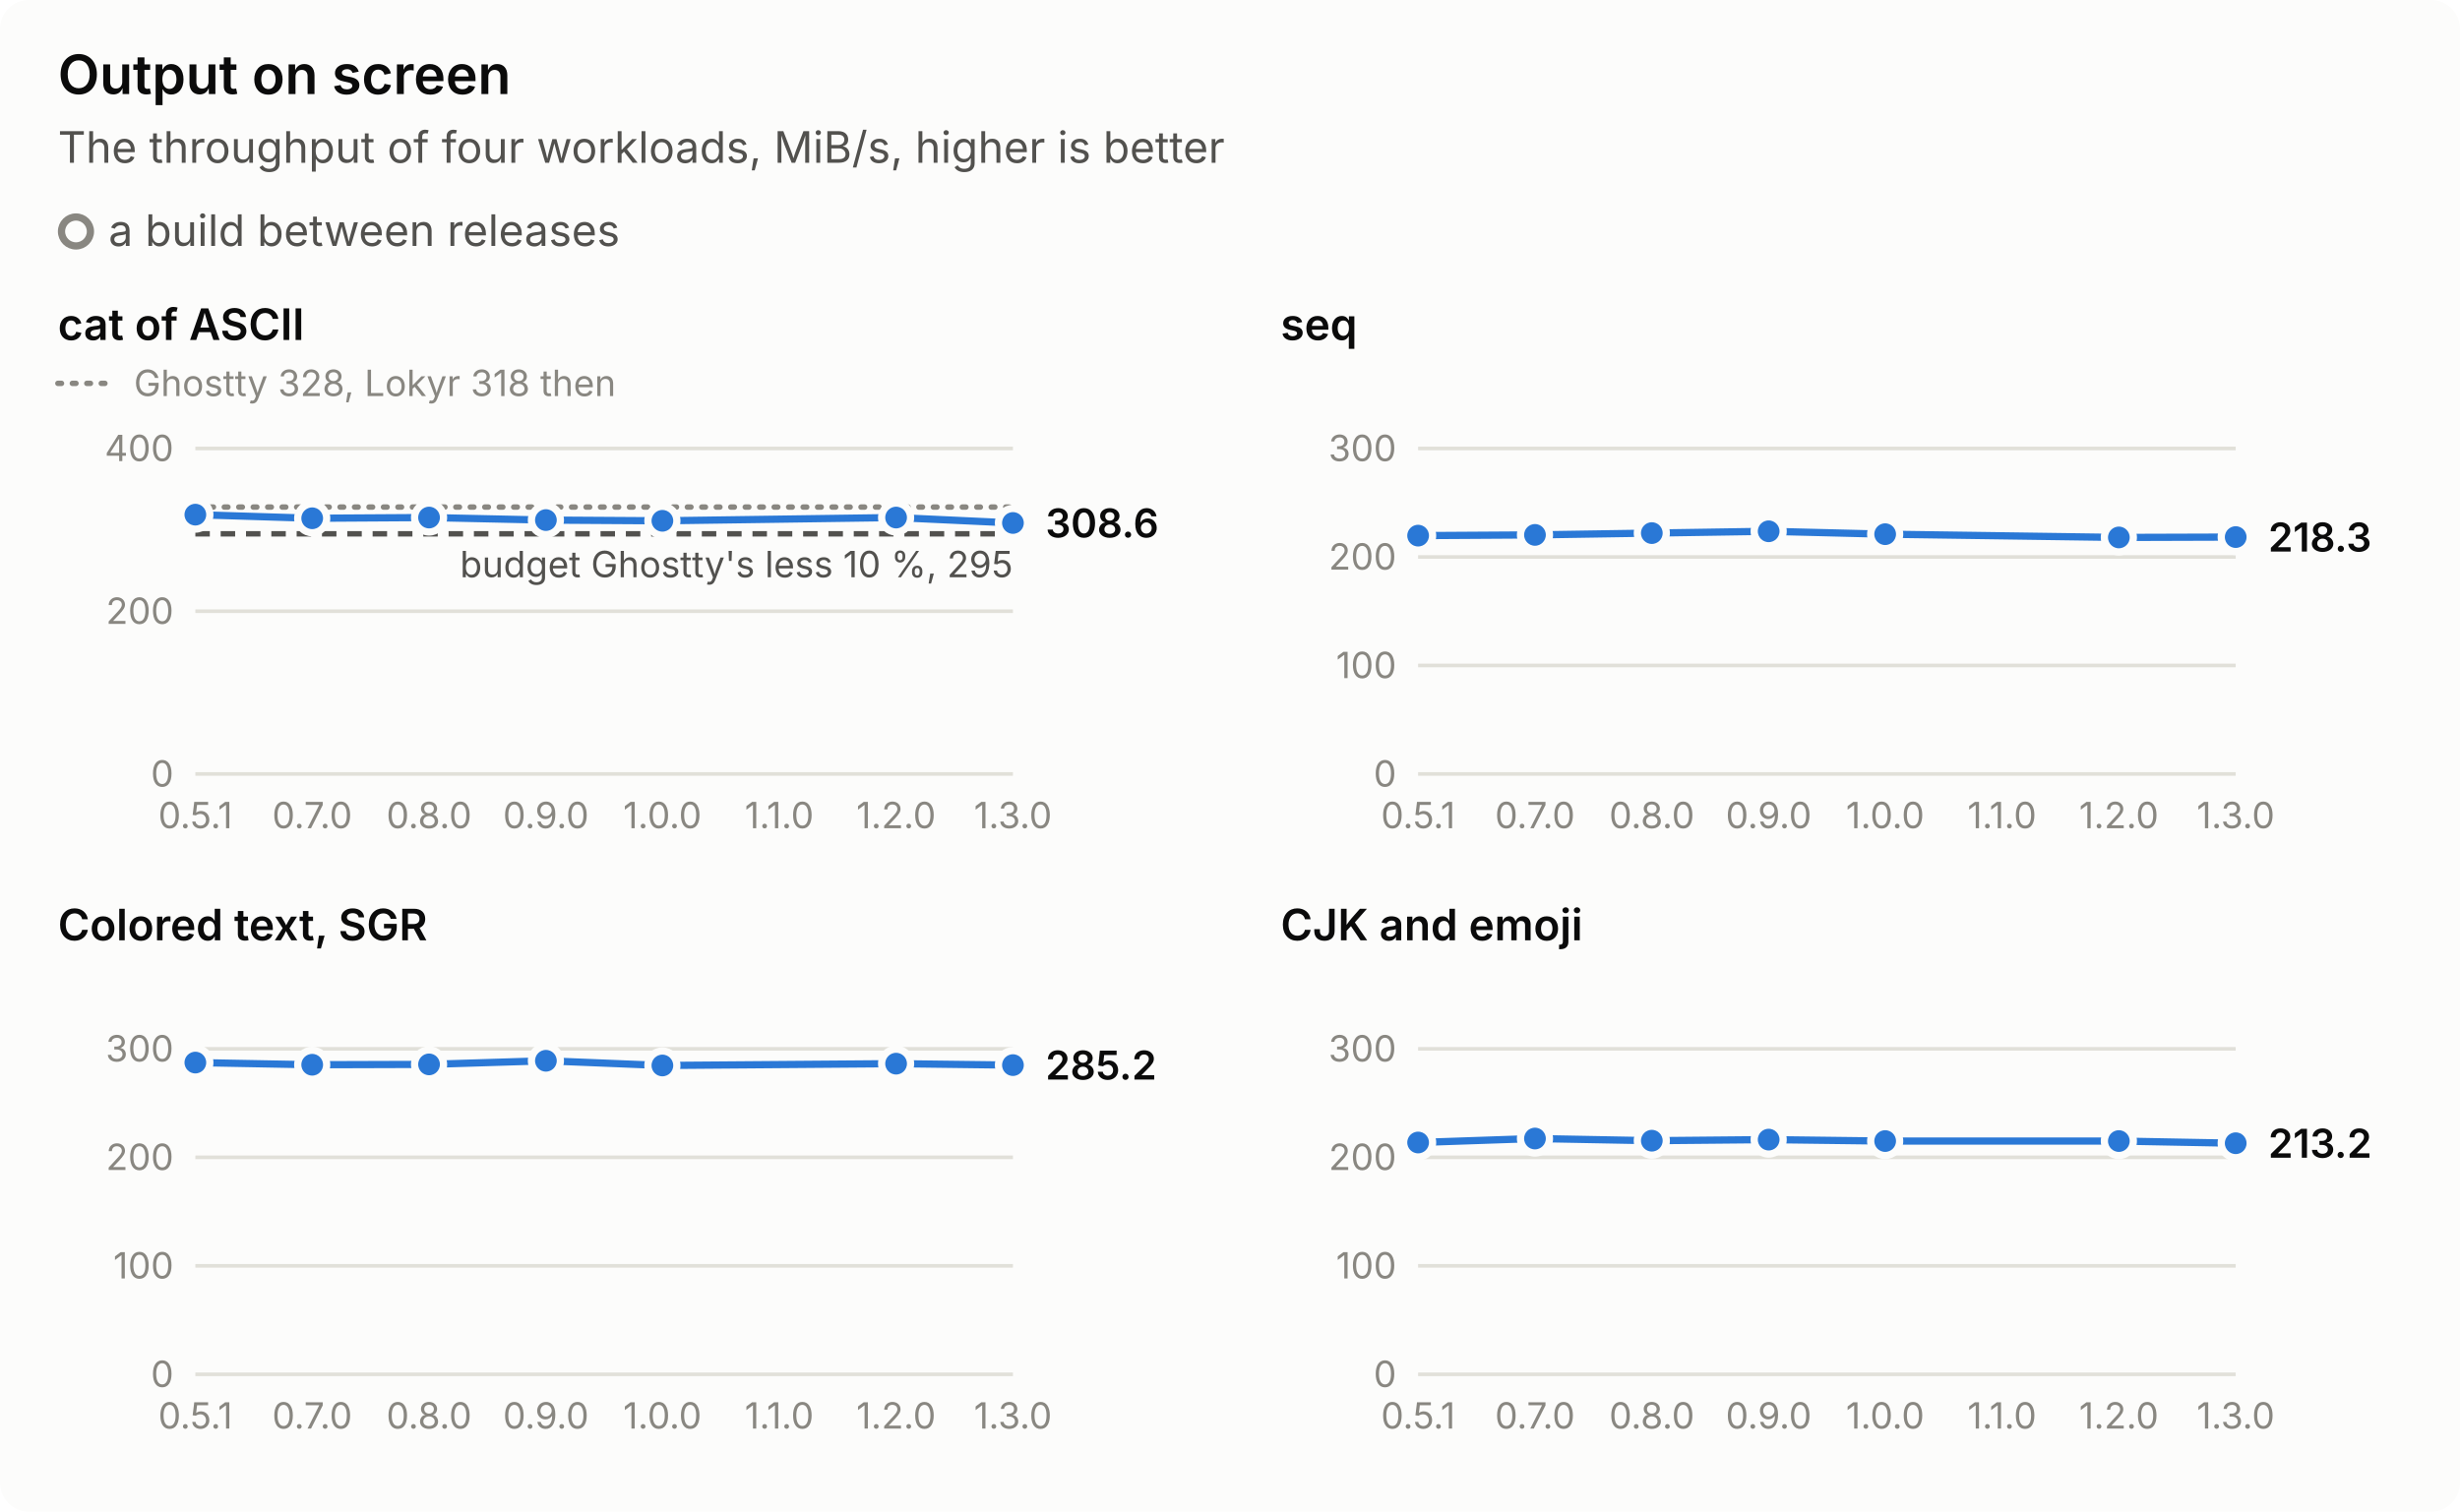
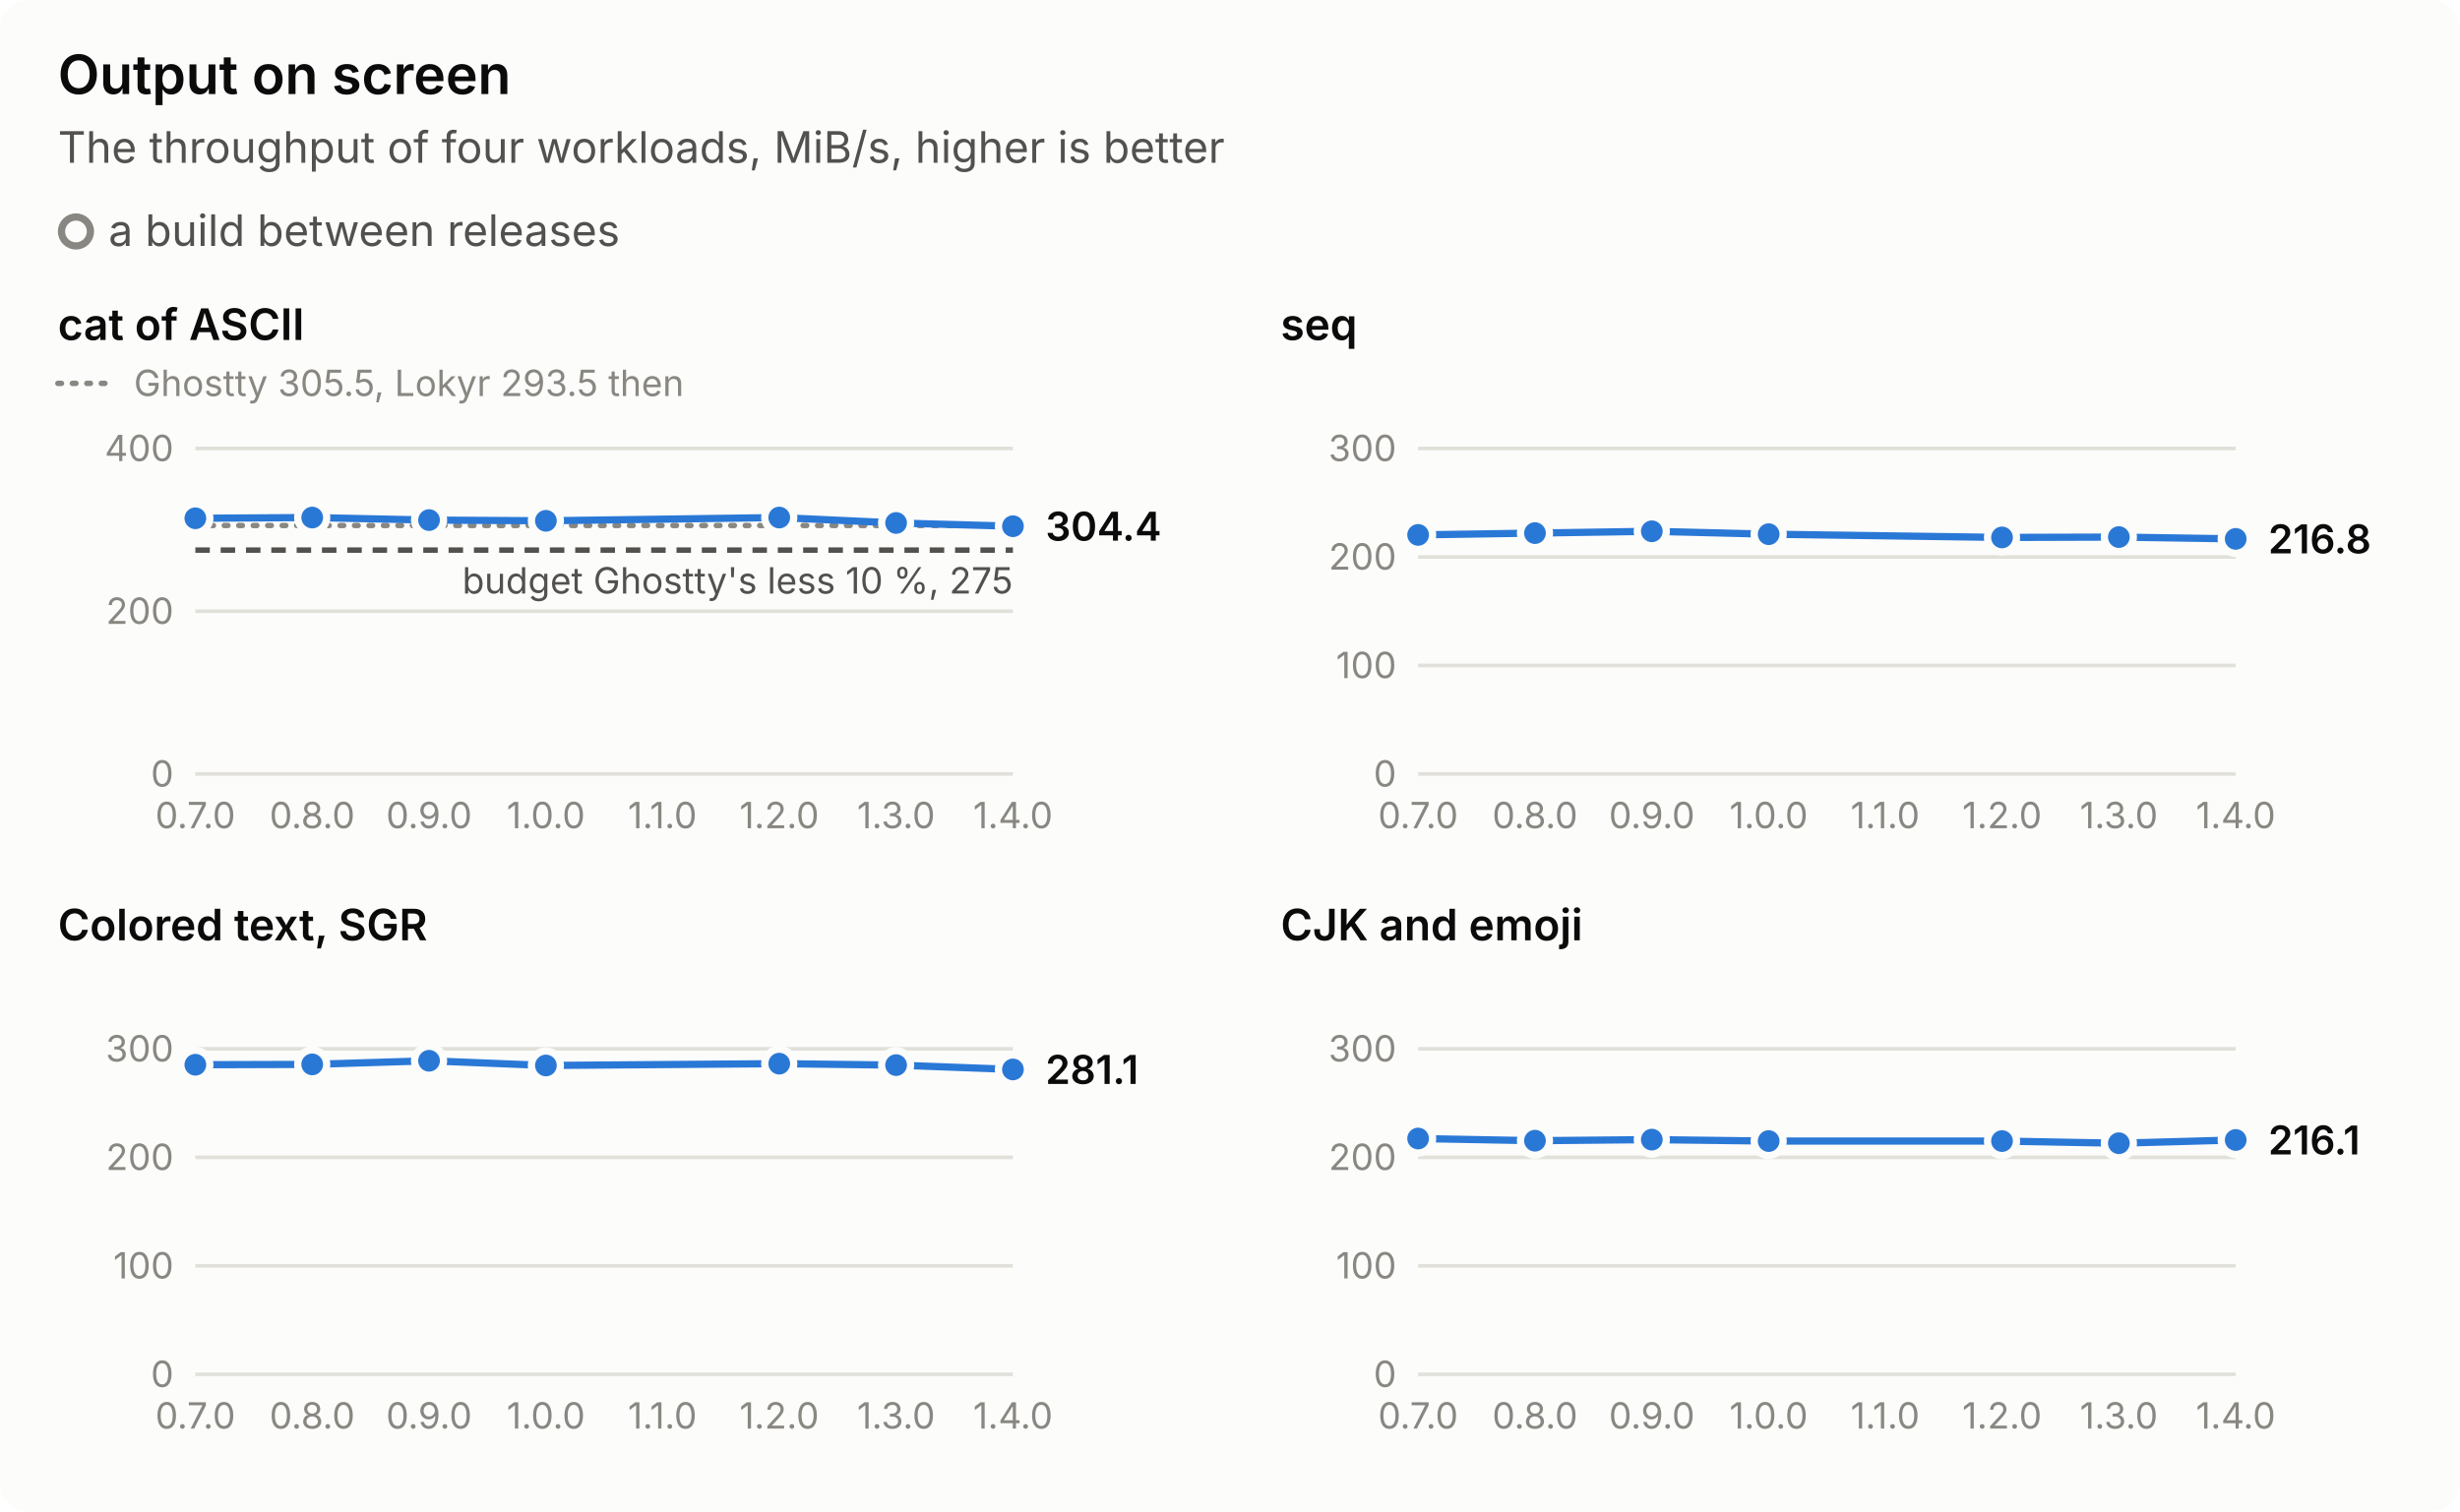
<svg xmlns="http://www.w3.org/2000/svg" class="chart" data-chart="trends" width="680" height="418" viewBox="0 0 680 418" role="img" aria-label="Output on screen">
  <style>
  .chart .surface { fill: #fcfcfb; }
  .chart .primary { fill: #0b0b0b; }
  .chart .secondary { fill: #52514e; }
  .chart .muted { fill: #898781; }
  .chart .grid { stroke: #e1e0d9; }
  .chart .base { stroke: #c3c2b7; }
  .chart .accent { fill: #2a78d6; }
  .chart .context { fill: #898781; }
  .chart .accent-line { stroke: #2a78d6; }
  .chart .context-line { stroke: #898781; }
  .chart .second { fill: #eb6834; }
  .chart .second-line { stroke: #eb6834; }
  .chart .ring { stroke: #fcfcfb; }
  .chart .budget { stroke: #52514e; }
  .chart .column.on { fill: #2a78d6; fill-opacity: 0.08; }
  .chart text { font-family: system-ui, -apple-system, "Segoe UI", sans-serif; }
  .chart .tick { font-variant-numeric: tabular-nums; }
  .chart .column { fill: transparent; }
  .chart.hide-0 .s0, .chart.hide-1 .s1 { display: none; }
  .chart.hide-0 .legend-item[data-series="0"], .chart.hide-1 .legend-item[data-series="1"] { opacity: 0.4; }
  @media (prefers-color-scheme: dark) {
    .chart .surface { fill: #1a1a19; }
    .chart .primary { fill: #f0efec; }
    .chart .secondary { fill: #c3c2b7; }
    .chart .muted { fill: #898781; }
    .chart .grid { stroke: #2c2c2a; }
    .chart .base { stroke: #383835; }
    .chart .accent { fill: #3987e5; }
    .chart .context { fill: #6f6e69; }
    .chart .accent-line { stroke: #3987e5; }
    .chart .context-line { stroke: #6f6e69; }
    .chart .second { fill: #d95926; }
    .chart .second-line { stroke: #d95926; }
    .chart .ring { stroke: #1a1a19; }
    .chart .budget { stroke: #c3c2b7; }
    .chart .column.on { fill: #3987e5; fill-opacity: 0.16; }
  }
  .chart.dark .surface { fill: #1a1a19; }
  .chart.dark .primary { fill: #f0efec; }
  .chart.dark .secondary { fill: #c3c2b7; }
  .chart.dark .muted { fill: #898781; }
  .chart.dark .grid { stroke: #2c2c2a; }
  .chart.dark .base { stroke: #383835; }
  .chart.dark .accent { fill: #3987e5; }
  .chart.dark .context { fill: #6f6e69; }
  .chart.dark .accent-line { stroke: #3987e5; }
  .chart.dark .context-line { stroke: #6f6e69; }
  .chart.dark .second { fill: #d95926; }
  .chart.dark .second-line { stroke: #d95926; }
  .chart.dark .ring { stroke: #1a1a19; }
  .chart.dark .budget { stroke: #c3c2b7; }
  .chart.dark .column.on { fill: #3987e5; fill-opacity: 0.16; }
</style>
  <rect class="surface" width="680" height="418" rx="8" />
  <text class="primary" x="16" y="26" font-size="15" font-weight="600">Output on screen</text>
  <text class="secondary" x="16" y="45" font-size="12">The throughput of four workloads, MiB/s, higher is better</text>
  <circle class="surface context-line" cx="21" cy="64" r="4" stroke-width="2" />
  <text class="secondary" x="30" y="68" font-size="12">a build between releases</text>
-   <g class="panel" data-title="cat of ASCII" data-unit="MiB/s" data-digits="1" data-budget="294.9" data-better="higher">
+   <g class="panel" data-title="cat of ASCII" data-unit="MiB/s" data-digits="1" data-budget="275" data-better="higher">
    <text class="primary" x="16.0" y="94" font-size="12" font-weight="600">cat of ASCII</text>
    <line class="grid" x1="54.0" y1="214.0" x2="280.0" y2="214.0" stroke-width="1" />
    <text class="muted tick" x="48.0" y="217.5" font-size="10" text-anchor="end">0</text>
    <line class="grid" x1="54.0" y1="169.0" x2="280.0" y2="169.0" stroke-width="1" />
    <text class="muted tick" x="48.0" y="172.5" font-size="10" text-anchor="end">200</text>
    <line class="grid" x1="54.0" y1="124.0" x2="280.0" y2="124.0" stroke-width="1" />
    <text class="muted tick" x="48.0" y="127.5" font-size="10" text-anchor="end">400</text>
-     <text class="muted" x="54.0" y="229.0" font-size="10" text-anchor="middle">0.5.1</text>
-     <text class="muted" x="86.3" y="229.0" font-size="10" text-anchor="middle">0.7.0</text>
-     <text class="muted" x="118.6" y="229.0" font-size="10" text-anchor="middle">0.8.0</text>
-     <text class="muted" x="150.9" y="229.0" font-size="10" text-anchor="middle">0.9.0</text>
-     <text class="muted" x="183.1" y="229.0" font-size="10" text-anchor="middle">1.0.0</text>
-     <text class="muted" x="215.4" y="229.0" font-size="10" text-anchor="middle">1.1.0</text>
-     <text class="muted" x="247.7" y="229.0" font-size="10" text-anchor="middle">1.2.0</text>
-     <text class="muted" x="280.0" y="229.0" font-size="10" text-anchor="middle">1.3.0</text>
-     <rect class="column" x="44.0" y="118.0" width="26.1" height="116" data-release="0.5.1" data-index="0" data-report="ab-F3-190.md" />
-     <rect class="column" x="70.1" y="118.0" width="32.3" height="116" data-release="0.7.0" data-index="1" data-report="ab-F3-77.md" />
-     <rect class="column" x="102.4" y="118.0" width="32.3" height="116" data-release="0.8.0" data-index="2" data-report="ab-F4-25.md" />
-     <rect class="column" x="134.7" y="118.0" width="32.3" height="116" data-release="0.9.0" data-index="3" data-report="ab-F4-42.md" />
-     <rect class="column" x="167.0" y="118.0" width="32.3" height="116" data-release="1.0.0" data-index="4" data-report="ab-F3-85.md" />
-     <rect class="column" x="199.3" y="118.0" width="32.3" height="116" data-release="1.1.0" data-index="5" data-report="ab-F3b-20.md" />
-     <rect class="column" x="231.6" y="118.0" width="32.3" height="116" data-release="1.2.0" data-index="6" data-report="ab-F3b-29.md" />
-     <rect class="column" x="263.9" y="118.0" width="26.1" height="116" data-release="1.3.0" data-index="7" data-report="ab-F5a-17.md" />
-     <line class="budget" x1="54.0" y1="147.6" x2="280.0" y2="147.6" stroke-width="1.5" stroke-dasharray="4 3" />
-     <text class="secondary" x="280.0" y="159.6" font-size="10" text-anchor="end">budget Ghostty's less 10 %, 295</text>
-     <line class="context-line s0" x1="54.0" y1="140.2" x2="280.0" y2="140.2" stroke-width="1.5" stroke-dasharray="1 3" stroke-linecap="round" />
+     <text class="muted" x="54.0" y="229.0" font-size="10" text-anchor="middle">0.7.0</text>
+     <text class="muted" x="86.3" y="229.0" font-size="10" text-anchor="middle">0.8.0</text>
+     <text class="muted" x="118.6" y="229.0" font-size="10" text-anchor="middle">0.9.0</text>
+     <text class="muted" x="150.9" y="229.0" font-size="10" text-anchor="middle">1.0.0</text>
+     <text class="muted" x="183.1" y="229.0" font-size="10" text-anchor="middle">1.1.0</text>
+     <text class="muted" x="215.4" y="229.0" font-size="10" text-anchor="middle">1.2.0</text>
+     <text class="muted" x="247.7" y="229.0" font-size="10" text-anchor="middle">1.3.0</text>
+     <text class="muted" x="280.0" y="229.0" font-size="10" text-anchor="middle">1.4.0</text>
+     <rect class="column" x="44.0" y="118.0" width="26.1" height="116" data-release="0.7.0" data-index="0" data-report="ab-F3-77.md" />
+     <rect class="column" x="70.1" y="118.0" width="32.3" height="116" data-release="0.8.0" data-index="1" data-report="ab-F4-25.md" />
+     <rect class="column" x="102.4" y="118.0" width="32.3" height="116" data-release="0.9.0" data-index="2" data-report="ab-F4-42.md" />
+     <rect class="column" x="134.7" y="118.0" width="32.3" height="116" data-release="1.0.0" data-index="3" data-report="ab-F3-85.md" />
+     <rect class="column" x="167.0" y="118.0" width="32.3" height="116" data-release="1.1.0" data-index="4" data-report="ab-F3b-20.md" />
+     <rect class="column" x="199.3" y="118.0" width="32.3" height="116" data-release="1.2.0" data-index="5" data-report="ab-F3b-29.md" />
+     <rect class="column" x="231.6" y="118.0" width="32.3" height="116" data-release="1.3.0" data-index="6" data-report="ab-F5a-17.md" />
+     <rect class="column" x="263.9" y="118.0" width="26.1" height="116" data-release="1.4.0" data-index="7" data-report="ab-F5a-78.md" />
+     <line class="budget" x1="54.0" y1="152.1" x2="280.0" y2="152.1" stroke-width="1.5" stroke-dasharray="4 3" />
+     <text class="secondary" x="280.0" y="164.1" font-size="10" text-anchor="end">budget Ghostty's less 10 %, 275</text>
+     <line class="context-line s0" x1="54.0" y1="145.3" x2="280.0" y2="145.3" stroke-width="1.5" stroke-dasharray="1 3" stroke-linecap="round" />
    <line class="context-line" x1="16.0" y1="106.0" x2="31.0" y2="106.0" stroke-width="1.5" stroke-dasharray="1 3" stroke-linecap="round" />
-     <text class="muted" x="37.0" y="109.5" font-size="10">Ghostty 328, Lokyr 318 then</text>
-     <line class="accent-line s0" x1="54.0" y1="142.3" x2="86.3" y2="143.3" stroke-width="2" stroke-linecap="round" />
-     <line class="accent-line s0" x1="86.3" y1="143.3" x2="118.6" y2="143.1" stroke-width="2" stroke-linecap="round" />
-     <line class="accent-line s0" x1="118.6" y1="143.1" x2="150.9" y2="143.8" stroke-width="2" stroke-linecap="round" />
-     <line class="accent-line s0" x1="150.9" y1="143.8" x2="183.1" y2="144.0" stroke-width="2" stroke-linecap="round" />
-     <line class="accent-line s0" x1="183.1" y1="144.0" x2="247.7" y2="143.1" stroke-width="2" stroke-linecap="round" />
-     <line class="accent-line s0" x1="247.7" y1="143.1" x2="280.0" y2="144.6" stroke-width="2" stroke-linecap="round" />
-     <circle class="accent ring s0" cx="54.0" cy="142.3" r="4" stroke-width="2" data-release="0.5.1" data-series="0" data-value="318.6" />
-     <circle class="accent ring s0" cx="86.3" cy="143.3" r="4" stroke-width="2" data-release="0.7.0" data-series="0" data-value="314.3" />
-     <circle class="accent ring s0" cx="118.6" cy="143.1" r="4" stroke-width="2" data-release="0.8.0" data-series="0" data-value="315" />
-     <circle class="accent ring s0" cx="150.9" cy="143.8" r="4" stroke-width="2" data-release="0.9.0" data-series="0" data-value="311.9" />
-     <circle class="accent ring s0" cx="183.1" cy="144.0" r="4" stroke-width="2" data-release="1.0.0" data-series="0" data-value="310.9" />
-     <circle class="accent ring s0" cx="247.7" cy="143.1" r="4" stroke-width="2" data-release="1.2.0" data-series="0" data-value="314.9" />
-     <circle class="accent ring s0" cx="280.0" cy="144.6" r="4" stroke-width="2" data-release="1.3.0" data-series="0" data-value="308.6" />
-     <text class="primary tick s0" x="289.0" y="148.6" font-size="11" font-weight="600">308.6</text>
+     <text class="muted" x="37.0" y="109.5" font-size="10">Ghostty 305.5, Lokyr 293.5 then</text>
+     <line class="accent-line s0" x1="54.0" y1="143.3" x2="86.3" y2="143.1" stroke-width="2" stroke-linecap="round" />
+     <line class="accent-line s0" x1="86.3" y1="143.1" x2="118.6" y2="143.8" stroke-width="2" stroke-linecap="round" />
+     <line class="accent-line s0" x1="118.6" y1="143.8" x2="150.9" y2="144.0" stroke-width="2" stroke-linecap="round" />
+     <line class="accent-line s0" x1="150.9" y1="144.0" x2="215.4" y2="143.1" stroke-width="2" stroke-linecap="round" />
+     <line class="accent-line s0" x1="215.4" y1="143.1" x2="247.7" y2="144.6" stroke-width="2" stroke-linecap="round" />
+     <line class="accent-line s0" x1="247.7" y1="144.6" x2="280.0" y2="145.5" stroke-width="2" stroke-linecap="round" />
+     <circle class="accent ring s0" cx="54.0" cy="143.3" r="4" stroke-width="2" data-release="0.7.0" data-series="0" data-value="314.3" />
+     <circle class="accent ring s0" cx="86.3" cy="143.1" r="4" stroke-width="2" data-release="0.8.0" data-series="0" data-value="315" />
+     <circle class="accent ring s0" cx="118.6" cy="143.8" r="4" stroke-width="2" data-release="0.9.0" data-series="0" data-value="311.9" />
+     <circle class="accent ring s0" cx="150.9" cy="144.0" r="4" stroke-width="2" data-release="1.0.0" data-series="0" data-value="310.9" />
+     <circle class="accent ring s0" cx="215.4" cy="143.1" r="4" stroke-width="2" data-release="1.2.0" data-series="0" data-value="314.9" />
+     <circle class="accent ring s0" cx="247.7" cy="144.6" r="4" stroke-width="2" data-release="1.3.0" data-series="0" data-value="308.6" />
+     <circle class="accent ring s0" cx="280.0" cy="145.5" r="4" stroke-width="2" data-release="1.4.0" data-series="0" data-value="304.4" />
+     <text class="primary tick s0" x="289.0" y="149.5" font-size="11" font-weight="600">304.4</text>
  </g>
  <g class="panel" data-title="seq" data-unit="MiB/s" data-digits="1">
    <text class="primary" x="354.0" y="94" font-size="12" font-weight="600">seq</text>
    <line class="grid" x1="392.0" y1="214.0" x2="618.0" y2="214.0" stroke-width="1" />
    <text class="muted tick" x="386.0" y="217.5" font-size="10" text-anchor="end">0</text>
    <line class="grid" x1="392.0" y1="184.0" x2="618.0" y2="184.0" stroke-width="1" />
    <text class="muted tick" x="386.0" y="187.5" font-size="10" text-anchor="end">100</text>
    <line class="grid" x1="392.0" y1="154.0" x2="618.0" y2="154.0" stroke-width="1" />
    <text class="muted tick" x="386.0" y="157.5" font-size="10" text-anchor="end">200</text>
    <line class="grid" x1="392.0" y1="124.0" x2="618.0" y2="124.0" stroke-width="1" />
    <text class="muted tick" x="386.0" y="127.5" font-size="10" text-anchor="end">300</text>
-     <text class="muted" x="392.0" y="229.0" font-size="10" text-anchor="middle">0.5.1</text>
-     <text class="muted" x="424.3" y="229.0" font-size="10" text-anchor="middle">0.7.0</text>
-     <text class="muted" x="456.6" y="229.0" font-size="10" text-anchor="middle">0.8.0</text>
-     <text class="muted" x="488.9" y="229.0" font-size="10" text-anchor="middle">0.9.0</text>
-     <text class="muted" x="521.1" y="229.0" font-size="10" text-anchor="middle">1.0.0</text>
-     <text class="muted" x="553.4" y="229.0" font-size="10" text-anchor="middle">1.1.0</text>
-     <text class="muted" x="585.7" y="229.0" font-size="10" text-anchor="middle">1.2.0</text>
-     <text class="muted" x="618.0" y="229.0" font-size="10" text-anchor="middle">1.3.0</text>
-     <rect class="column" x="382.0" y="118.0" width="26.1" height="116" data-release="0.5.1" data-index="0" data-report="ab-F3-190.md" />
-     <rect class="column" x="408.1" y="118.0" width="32.3" height="116" data-release="0.7.0" data-index="1" data-report="ab-F3-77.md" />
-     <rect class="column" x="440.4" y="118.0" width="32.3" height="116" data-release="0.8.0" data-index="2" data-report="ab-F4-25.md" />
-     <rect class="column" x="472.7" y="118.0" width="32.3" height="116" data-release="0.9.0" data-index="3" data-report="ab-F4-42.md" />
-     <rect class="column" x="505.0" y="118.0" width="32.3" height="116" data-release="1.0.0" data-index="4" data-report="ab-F3-85.md" />
-     <rect class="column" x="537.3" y="118.0" width="32.3" height="116" data-release="1.1.0" data-index="5" data-report="ab-F3b-20.md" />
-     <rect class="column" x="569.6" y="118.0" width="32.3" height="116" data-release="1.2.0" data-index="6" data-report="ab-F3b-29.md" />
-     <rect class="column" x="601.9" y="118.0" width="26.1" height="116" data-release="1.3.0" data-index="7" data-report="ab-F5a-17.md" />
-     <line class="accent-line s0" x1="392.0" y1="148.1" x2="424.3" y2="147.9" stroke-width="2" stroke-linecap="round" />
-     <line class="accent-line s0" x1="424.3" y1="147.9" x2="456.6" y2="147.4" stroke-width="2" stroke-linecap="round" />
-     <line class="accent-line s0" x1="456.6" y1="147.4" x2="488.9" y2="146.9" stroke-width="2" stroke-linecap="round" />
-     <line class="accent-line s0" x1="488.9" y1="146.9" x2="521.1" y2="147.7" stroke-width="2" stroke-linecap="round" />
-     <line class="accent-line s0" x1="521.1" y1="147.7" x2="585.7" y2="148.6" stroke-width="2" stroke-linecap="round" />
-     <line class="accent-line s0" x1="585.7" y1="148.6" x2="618.0" y2="148.5" stroke-width="2" stroke-linecap="round" />
-     <circle class="accent ring s0" cx="392.0" cy="148.1" r="4" stroke-width="2" data-release="0.5.1" data-series="0" data-value="219.6" />
-     <circle class="accent ring s0" cx="424.3" cy="147.9" r="4" stroke-width="2" data-release="0.7.0" data-series="0" data-value="220.3" />
-     <circle class="accent ring s0" cx="456.6" cy="147.4" r="4" stroke-width="2" data-release="0.8.0" data-series="0" data-value="222.1" />
-     <circle class="accent ring s0" cx="488.9" cy="146.9" r="4" stroke-width="2" data-release="0.9.0" data-series="0" data-value="223.8" />
-     <circle class="accent ring s0" cx="521.1" cy="147.7" r="4" stroke-width="2" data-release="1.0.0" data-series="0" data-value="220.9" />
-     <circle class="accent ring s0" cx="585.7" cy="148.6" r="4" stroke-width="2" data-release="1.2.0" data-series="0" data-value="217.9" />
-     <circle class="accent ring s0" cx="618.0" cy="148.5" r="4" stroke-width="2" data-release="1.3.0" data-series="0" data-value="218.3" />
-     <text class="primary tick s0" x="627.0" y="152.5" font-size="11" font-weight="600">218.3</text>
+     <text class="muted" x="392.0" y="229.0" font-size="10" text-anchor="middle">0.7.0</text>
+     <text class="muted" x="424.3" y="229.0" font-size="10" text-anchor="middle">0.8.0</text>
+     <text class="muted" x="456.6" y="229.0" font-size="10" text-anchor="middle">0.9.0</text>
+     <text class="muted" x="488.9" y="229.0" font-size="10" text-anchor="middle">1.0.0</text>
+     <text class="muted" x="521.1" y="229.0" font-size="10" text-anchor="middle">1.1.0</text>
+     <text class="muted" x="553.4" y="229.0" font-size="10" text-anchor="middle">1.2.0</text>
+     <text class="muted" x="585.7" y="229.0" font-size="10" text-anchor="middle">1.3.0</text>
+     <text class="muted" x="618.0" y="229.0" font-size="10" text-anchor="middle">1.4.0</text>
+     <rect class="column" x="382.0" y="118.0" width="26.1" height="116" data-release="0.7.0" data-index="0" data-report="ab-F3-77.md" />
+     <rect class="column" x="408.1" y="118.0" width="32.3" height="116" data-release="0.8.0" data-index="1" data-report="ab-F4-25.md" />
+     <rect class="column" x="440.4" y="118.0" width="32.3" height="116" data-release="0.9.0" data-index="2" data-report="ab-F4-42.md" />
+     <rect class="column" x="472.7" y="118.0" width="32.3" height="116" data-release="1.0.0" data-index="3" data-report="ab-F3-85.md" />
+     <rect class="column" x="505.0" y="118.0" width="32.3" height="116" data-release="1.1.0" data-index="4" data-report="ab-F3b-20.md" />
+     <rect class="column" x="537.3" y="118.0" width="32.3" height="116" data-release="1.2.0" data-index="5" data-report="ab-F3b-29.md" />
+     <rect class="column" x="569.6" y="118.0" width="32.3" height="116" data-release="1.3.0" data-index="6" data-report="ab-F5a-17.md" />
+     <rect class="column" x="601.9" y="118.0" width="26.1" height="116" data-release="1.4.0" data-index="7" data-report="ab-F5a-78.md" />
+     <line class="accent-line s0" x1="392.0" y1="147.9" x2="424.3" y2="147.4" stroke-width="2" stroke-linecap="round" />
+     <line class="accent-line s0" x1="424.3" y1="147.4" x2="456.6" y2="146.9" stroke-width="2" stroke-linecap="round" />
+     <line class="accent-line s0" x1="456.6" y1="146.9" x2="488.9" y2="147.7" stroke-width="2" stroke-linecap="round" />
+     <line class="accent-line s0" x1="488.9" y1="147.7" x2="553.4" y2="148.6" stroke-width="2" stroke-linecap="round" />
+     <line class="accent-line s0" x1="553.4" y1="148.6" x2="585.7" y2="148.5" stroke-width="2" stroke-linecap="round" />
+     <line class="accent-line s0" x1="585.7" y1="148.5" x2="618.0" y2="149.0" stroke-width="2" stroke-linecap="round" />
+     <circle class="accent ring s0" cx="392.0" cy="147.9" r="4" stroke-width="2" data-release="0.7.0" data-series="0" data-value="220.3" />
+     <circle class="accent ring s0" cx="424.3" cy="147.4" r="4" stroke-width="2" data-release="0.8.0" data-series="0" data-value="222.1" />
+     <circle class="accent ring s0" cx="456.6" cy="146.9" r="4" stroke-width="2" data-release="0.9.0" data-series="0" data-value="223.8" />
+     <circle class="accent ring s0" cx="488.9" cy="147.7" r="4" stroke-width="2" data-release="1.0.0" data-series="0" data-value="220.9" />
+     <circle class="accent ring s0" cx="553.4" cy="148.6" r="4" stroke-width="2" data-release="1.2.0" data-series="0" data-value="217.9" />
+     <circle class="accent ring s0" cx="585.7" cy="148.5" r="4" stroke-width="2" data-release="1.3.0" data-series="0" data-value="218.3" />
+     <circle class="accent ring s0" cx="618.0" cy="149.0" r="4" stroke-width="2" data-release="1.4.0" data-series="0" data-value="216.8" />
+     <text class="primary tick s0" x="627.0" y="153.0" font-size="11" font-weight="600">216.8</text>
  </g>
  <g class="panel" data-title="Colored text, SGR" data-unit="MiB/s" data-digits="1">
    <text class="primary" x="16.0" y="260" font-size="12" font-weight="600">Colored text, SGR</text>
    <line class="grid" x1="54.0" y1="380.0" x2="280.0" y2="380.0" stroke-width="1" />
    <text class="muted tick" x="48.0" y="383.5" font-size="10" text-anchor="end">0</text>
    <line class="grid" x1="54.0" y1="350.0" x2="280.0" y2="350.0" stroke-width="1" />
    <text class="muted tick" x="48.0" y="353.5" font-size="10" text-anchor="end">100</text>
    <line class="grid" x1="54.0" y1="320.0" x2="280.0" y2="320.0" stroke-width="1" />
    <text class="muted tick" x="48.0" y="323.5" font-size="10" text-anchor="end">200</text>
    <line class="grid" x1="54.0" y1="290.0" x2="280.0" y2="290.0" stroke-width="1" />
    <text class="muted tick" x="48.0" y="293.5" font-size="10" text-anchor="end">300</text>
-     <text class="muted" x="54.0" y="395.0" font-size="10" text-anchor="middle">0.5.1</text>
-     <text class="muted" x="86.3" y="395.0" font-size="10" text-anchor="middle">0.7.0</text>
-     <text class="muted" x="118.6" y="395.0" font-size="10" text-anchor="middle">0.8.0</text>
-     <text class="muted" x="150.9" y="395.0" font-size="10" text-anchor="middle">0.9.0</text>
-     <text class="muted" x="183.1" y="395.0" font-size="10" text-anchor="middle">1.0.0</text>
-     <text class="muted" x="215.4" y="395.0" font-size="10" text-anchor="middle">1.1.0</text>
-     <text class="muted" x="247.7" y="395.0" font-size="10" text-anchor="middle">1.2.0</text>
-     <text class="muted" x="280.0" y="395.0" font-size="10" text-anchor="middle">1.3.0</text>
-     <rect class="column" x="44.0" y="284.0" width="26.1" height="116" data-release="0.5.1" data-index="0" data-report="ab-F3-190.md" />
-     <rect class="column" x="70.1" y="284.0" width="32.3" height="116" data-release="0.7.0" data-index="1" data-report="ab-F3-77.md" />
-     <rect class="column" x="102.4" y="284.0" width="32.3" height="116" data-release="0.8.0" data-index="2" data-report="ab-F4-25.md" />
-     <rect class="column" x="134.7" y="284.0" width="32.3" height="116" data-release="0.9.0" data-index="3" data-report="ab-F4-42.md" />
-     <rect class="column" x="167.0" y="284.0" width="32.3" height="116" data-release="1.0.0" data-index="4" data-report="ab-F3-85.md" />
-     <rect class="column" x="199.3" y="284.0" width="32.3" height="116" data-release="1.1.0" data-index="5" data-report="ab-F3b-20.md" />
-     <rect class="column" x="231.6" y="284.0" width="32.3" height="116" data-release="1.2.0" data-index="6" data-report="ab-F3b-29.md" />
-     <rect class="column" x="263.9" y="284.0" width="26.1" height="116" data-release="1.3.0" data-index="7" data-report="ab-F5a-17.md" />
-     <line class="accent-line s0" x1="54.0" y1="293.8" x2="86.3" y2="294.4" stroke-width="2" stroke-linecap="round" />
-     <line class="accent-line s0" x1="86.3" y1="294.4" x2="118.6" y2="294.3" stroke-width="2" stroke-linecap="round" />
-     <line class="accent-line s0" x1="118.6" y1="294.3" x2="150.9" y2="293.3" stroke-width="2" stroke-linecap="round" />
-     <line class="accent-line s0" x1="150.9" y1="293.3" x2="183.1" y2="294.6" stroke-width="2" stroke-linecap="round" />
-     <line class="accent-line s0" x1="183.1" y1="294.6" x2="247.7" y2="294.1" stroke-width="2" stroke-linecap="round" />
-     <line class="accent-line s0" x1="247.7" y1="294.1" x2="280.0" y2="294.5" stroke-width="2" stroke-linecap="round" />
-     <circle class="accent ring s0" cx="54.0" cy="293.8" r="4" stroke-width="2" data-release="0.5.1" data-series="0" data-value="287.4" />
-     <circle class="accent ring s0" cx="86.3" cy="294.4" r="4" stroke-width="2" data-release="0.7.0" data-series="0" data-value="285.5" />
-     <circle class="accent ring s0" cx="118.6" cy="294.3" r="4" stroke-width="2" data-release="0.8.0" data-series="0" data-value="285.6" />
-     <circle class="accent ring s0" cx="150.9" cy="293.3" r="4" stroke-width="2" data-release="0.9.0" data-series="0" data-value="288.9" />
-     <circle class="accent ring s0" cx="183.1" cy="294.6" r="4" stroke-width="2" data-release="1.0.0" data-series="0" data-value="284.7" />
-     <circle class="accent ring s0" cx="247.7" cy="294.1" r="4" stroke-width="2" data-release="1.2.0" data-series="0" data-value="286.3" />
-     <circle class="accent ring s0" cx="280.0" cy="294.5" r="4" stroke-width="2" data-release="1.3.0" data-series="0" data-value="285.15" />
-     <text class="primary tick s0" x="289.0" y="298.5" font-size="11" font-weight="600">285.2</text>
+     <text class="muted" x="54.0" y="395.0" font-size="10" text-anchor="middle">0.7.0</text>
+     <text class="muted" x="86.3" y="395.0" font-size="10" text-anchor="middle">0.8.0</text>
+     <text class="muted" x="118.6" y="395.0" font-size="10" text-anchor="middle">0.9.0</text>
+     <text class="muted" x="150.9" y="395.0" font-size="10" text-anchor="middle">1.0.0</text>
+     <text class="muted" x="183.1" y="395.0" font-size="10" text-anchor="middle">1.1.0</text>
+     <text class="muted" x="215.4" y="395.0" font-size="10" text-anchor="middle">1.2.0</text>
+     <text class="muted" x="247.7" y="395.0" font-size="10" text-anchor="middle">1.3.0</text>
+     <text class="muted" x="280.0" y="395.0" font-size="10" text-anchor="middle">1.4.0</text>
+     <rect class="column" x="44.0" y="284.0" width="26.1" height="116" data-release="0.7.0" data-index="0" data-report="ab-F3-77.md" />
+     <rect class="column" x="70.1" y="284.0" width="32.3" height="116" data-release="0.8.0" data-index="1" data-report="ab-F4-25.md" />
+     <rect class="column" x="102.4" y="284.0" width="32.3" height="116" data-release="0.9.0" data-index="2" data-report="ab-F4-42.md" />
+     <rect class="column" x="134.7" y="284.0" width="32.3" height="116" data-release="1.0.0" data-index="3" data-report="ab-F3-85.md" />
+     <rect class="column" x="167.0" y="284.0" width="32.3" height="116" data-release="1.1.0" data-index="4" data-report="ab-F3b-20.md" />
+     <rect class="column" x="199.3" y="284.0" width="32.3" height="116" data-release="1.2.0" data-index="5" data-report="ab-F3b-29.md" />
+     <rect class="column" x="231.6" y="284.0" width="32.3" height="116" data-release="1.3.0" data-index="6" data-report="ab-F5a-17.md" />
+     <rect class="column" x="263.9" y="284.0" width="26.1" height="116" data-release="1.4.0" data-index="7" data-report="ab-F5a-78.md" />
+     <line class="accent-line s0" x1="54.0" y1="294.4" x2="86.3" y2="294.3" stroke-width="2" stroke-linecap="round" />
+     <line class="accent-line s0" x1="86.3" y1="294.3" x2="118.6" y2="293.3" stroke-width="2" stroke-linecap="round" />
+     <line class="accent-line s0" x1="118.6" y1="293.3" x2="150.9" y2="294.6" stroke-width="2" stroke-linecap="round" />
+     <line class="accent-line s0" x1="150.9" y1="294.6" x2="215.4" y2="294.1" stroke-width="2" stroke-linecap="round" />
+     <line class="accent-line s0" x1="215.4" y1="294.1" x2="247.7" y2="294.5" stroke-width="2" stroke-linecap="round" />
+     <line class="accent-line s0" x1="247.7" y1="294.5" x2="280.0" y2="295.7" stroke-width="2" stroke-linecap="round" />
+     <circle class="accent ring s0" cx="54.0" cy="294.4" r="4" stroke-width="2" data-release="0.7.0" data-series="0" data-value="285.5" />
+     <circle class="accent ring s0" cx="86.3" cy="294.3" r="4" stroke-width="2" data-release="0.8.0" data-series="0" data-value="285.6" />
+     <circle class="accent ring s0" cx="118.6" cy="293.3" r="4" stroke-width="2" data-release="0.9.0" data-series="0" data-value="288.9" />
+     <circle class="accent ring s0" cx="150.9" cy="294.6" r="4" stroke-width="2" data-release="1.0.0" data-series="0" data-value="284.7" />
+     <circle class="accent ring s0" cx="215.4" cy="294.1" r="4" stroke-width="2" data-release="1.2.0" data-series="0" data-value="286.3" />
+     <circle class="accent ring s0" cx="247.7" cy="294.5" r="4" stroke-width="2" data-release="1.3.0" data-series="0" data-value="285.15" />
+     <circle class="accent ring s0" cx="280.0" cy="295.7" r="4" stroke-width="2" data-release="1.4.0" data-series="0" data-value="281.1" />
+     <text class="primary tick s0" x="289.0" y="299.7" font-size="11" font-weight="600">281.1</text>
  </g>
  <g class="panel" data-title="CJK and emoji" data-unit="MiB/s" data-digits="1">
    <text class="primary" x="354.0" y="260" font-size="12" font-weight="600">CJK and emoji</text>
    <line class="grid" x1="392.0" y1="380.0" x2="618.0" y2="380.0" stroke-width="1" />
    <text class="muted tick" x="386.0" y="383.5" font-size="10" text-anchor="end">0</text>
    <line class="grid" x1="392.0" y1="350.0" x2="618.0" y2="350.0" stroke-width="1" />
    <text class="muted tick" x="386.0" y="353.5" font-size="10" text-anchor="end">100</text>
    <line class="grid" x1="392.0" y1="320.0" x2="618.0" y2="320.0" stroke-width="1" />
    <text class="muted tick" x="386.0" y="323.5" font-size="10" text-anchor="end">200</text>
    <line class="grid" x1="392.0" y1="290.0" x2="618.0" y2="290.0" stroke-width="1" />
    <text class="muted tick" x="386.0" y="293.5" font-size="10" text-anchor="end">300</text>
-     <text class="muted" x="392.0" y="395.0" font-size="10" text-anchor="middle">0.5.1</text>
-     <text class="muted" x="424.3" y="395.0" font-size="10" text-anchor="middle">0.7.0</text>
-     <text class="muted" x="456.6" y="395.0" font-size="10" text-anchor="middle">0.8.0</text>
-     <text class="muted" x="488.9" y="395.0" font-size="10" text-anchor="middle">0.9.0</text>
-     <text class="muted" x="521.1" y="395.0" font-size="10" text-anchor="middle">1.0.0</text>
-     <text class="muted" x="553.4" y="395.0" font-size="10" text-anchor="middle">1.1.0</text>
-     <text class="muted" x="585.7" y="395.0" font-size="10" text-anchor="middle">1.2.0</text>
-     <text class="muted" x="618.0" y="395.0" font-size="10" text-anchor="middle">1.3.0</text>
-     <rect class="column" x="382.0" y="284.0" width="26.1" height="116" data-release="0.5.1" data-index="0" data-report="ab-F3-190.md" />
-     <rect class="column" x="408.1" y="284.0" width="32.3" height="116" data-release="0.7.0" data-index="1" data-report="ab-F3-77.md" />
-     <rect class="column" x="440.4" y="284.0" width="32.3" height="116" data-release="0.8.0" data-index="2" data-report="ab-F4-25.md" />
-     <rect class="column" x="472.7" y="284.0" width="32.3" height="116" data-release="0.9.0" data-index="3" data-report="ab-F4-42.md" />
-     <rect class="column" x="505.0" y="284.0" width="32.3" height="116" data-release="1.0.0" data-index="4" data-report="ab-F3-85.md" />
-     <rect class="column" x="537.3" y="284.0" width="32.3" height="116" data-release="1.1.0" data-index="5" data-report="ab-F3b-20.md" />
-     <rect class="column" x="569.6" y="284.0" width="32.3" height="116" data-release="1.2.0" data-index="6" data-report="ab-F3b-29.md" />
-     <rect class="column" x="601.9" y="284.0" width="26.1" height="116" data-release="1.3.0" data-index="7" data-report="ab-F5a-17.md" />
-     <line class="accent-line s0" x1="392.0" y1="315.9" x2="424.3" y2="314.8" stroke-width="2" stroke-linecap="round" />
-     <line class="accent-line s0" x1="424.3" y1="314.8" x2="456.6" y2="315.4" stroke-width="2" stroke-linecap="round" />
-     <line class="accent-line s0" x1="456.6" y1="315.4" x2="488.9" y2="315.1" stroke-width="2" stroke-linecap="round" />
-     <line class="accent-line s0" x1="488.9" y1="315.1" x2="521.1" y2="315.5" stroke-width="2" stroke-linecap="round" />
-     <line class="accent-line s0" x1="521.1" y1="315.5" x2="585.7" y2="315.5" stroke-width="2" stroke-linecap="round" />
-     <line class="accent-line s0" x1="585.7" y1="315.5" x2="618.0" y2="316.1" stroke-width="2" stroke-linecap="round" />
-     <circle class="accent ring s0" cx="392.0" cy="315.9" r="4" stroke-width="2" data-release="0.5.1" data-series="0" data-value="213.7" />
-     <circle class="accent ring s0" cx="424.3" cy="314.8" r="4" stroke-width="2" data-release="0.7.0" data-series="0" data-value="217.4" />
-     <circle class="accent ring s0" cx="456.6" cy="315.4" r="4" stroke-width="2" data-release="0.8.0" data-series="0" data-value="215.3" />
-     <circle class="accent ring s0" cx="488.9" cy="315.1" r="4" stroke-width="2" data-release="0.9.0" data-series="0" data-value="216.5" />
-     <circle class="accent ring s0" cx="521.1" cy="315.5" r="4" stroke-width="2" data-release="1.0.0" data-series="0" data-value="214.9" />
-     <circle class="accent ring s0" cx="585.7" cy="315.5" r="4" stroke-width="2" data-release="1.2.0" data-series="0" data-value="214.9" />
-     <circle class="accent ring s0" cx="618.0" cy="316.1" r="4" stroke-width="2" data-release="1.3.0" data-series="0" data-value="213.15" />
-     <text class="primary tick s0" x="627.0" y="320.1" font-size="11" font-weight="600">213.2</text>
+     <text class="muted" x="392.0" y="395.0" font-size="10" text-anchor="middle">0.7.0</text>
+     <text class="muted" x="424.3" y="395.0" font-size="10" text-anchor="middle">0.8.0</text>
+     <text class="muted" x="456.6" y="395.0" font-size="10" text-anchor="middle">0.9.0</text>
+     <text class="muted" x="488.9" y="395.0" font-size="10" text-anchor="middle">1.0.0</text>
+     <text class="muted" x="521.1" y="395.0" font-size="10" text-anchor="middle">1.1.0</text>
+     <text class="muted" x="553.4" y="395.0" font-size="10" text-anchor="middle">1.2.0</text>
+     <text class="muted" x="585.7" y="395.0" font-size="10" text-anchor="middle">1.3.0</text>
+     <text class="muted" x="618.0" y="395.0" font-size="10" text-anchor="middle">1.4.0</text>
+     <rect class="column" x="382.0" y="284.0" width="26.1" height="116" data-release="0.7.0" data-index="0" data-report="ab-F3-77.md" />
+     <rect class="column" x="408.1" y="284.0" width="32.3" height="116" data-release="0.8.0" data-index="1" data-report="ab-F4-25.md" />
+     <rect class="column" x="440.4" y="284.0" width="32.3" height="116" data-release="0.9.0" data-index="2" data-report="ab-F4-42.md" />
+     <rect class="column" x="472.7" y="284.0" width="32.3" height="116" data-release="1.0.0" data-index="3" data-report="ab-F3-85.md" />
+     <rect class="column" x="505.0" y="284.0" width="32.3" height="116" data-release="1.1.0" data-index="4" data-report="ab-F3b-20.md" />
+     <rect class="column" x="537.3" y="284.0" width="32.3" height="116" data-release="1.2.0" data-index="5" data-report="ab-F3b-29.md" />
+     <rect class="column" x="569.6" y="284.0" width="32.3" height="116" data-release="1.3.0" data-index="6" data-report="ab-F5a-17.md" />
+     <rect class="column" x="601.9" y="284.0" width="26.1" height="116" data-release="1.4.0" data-index="7" data-report="ab-F5a-78.md" />
+     <line class="accent-line s0" x1="392.0" y1="314.8" x2="424.3" y2="315.4" stroke-width="2" stroke-linecap="round" />
+     <line class="accent-line s0" x1="424.3" y1="315.4" x2="456.6" y2="315.1" stroke-width="2" stroke-linecap="round" />
+     <line class="accent-line s0" x1="456.6" y1="315.1" x2="488.9" y2="315.5" stroke-width="2" stroke-linecap="round" />
+     <line class="accent-line s0" x1="488.9" y1="315.5" x2="553.4" y2="315.5" stroke-width="2" stroke-linecap="round" />
+     <line class="accent-line s0" x1="553.4" y1="315.5" x2="585.7" y2="316.1" stroke-width="2" stroke-linecap="round" />
+     <line class="accent-line s0" x1="585.7" y1="316.1" x2="618.0" y2="315.2" stroke-width="2" stroke-linecap="round" />
+     <circle class="accent ring s0" cx="392.0" cy="314.8" r="4" stroke-width="2" data-release="0.7.0" data-series="0" data-value="217.4" />
+     <circle class="accent ring s0" cx="424.3" cy="315.4" r="4" stroke-width="2" data-release="0.8.0" data-series="0" data-value="215.3" />
+     <circle class="accent ring s0" cx="456.6" cy="315.1" r="4" stroke-width="2" data-release="0.9.0" data-series="0" data-value="216.5" />
+     <circle class="accent ring s0" cx="488.9" cy="315.5" r="4" stroke-width="2" data-release="1.0.0" data-series="0" data-value="214.9" />
+     <circle class="accent ring s0" cx="553.4" cy="315.5" r="4" stroke-width="2" data-release="1.2.0" data-series="0" data-value="214.9" />
+     <circle class="accent ring s0" cx="585.7" cy="316.1" r="4" stroke-width="2" data-release="1.3.0" data-series="0" data-value="213.15" />
+     <circle class="accent ring s0" cx="618.0" cy="315.2" r="4" stroke-width="2" data-release="1.4.0" data-series="0" data-value="216.1" />
+     <text class="primary tick s0" x="627.0" y="319.2" font-size="11" font-weight="600">216.1</text>
  </g>
</svg>
